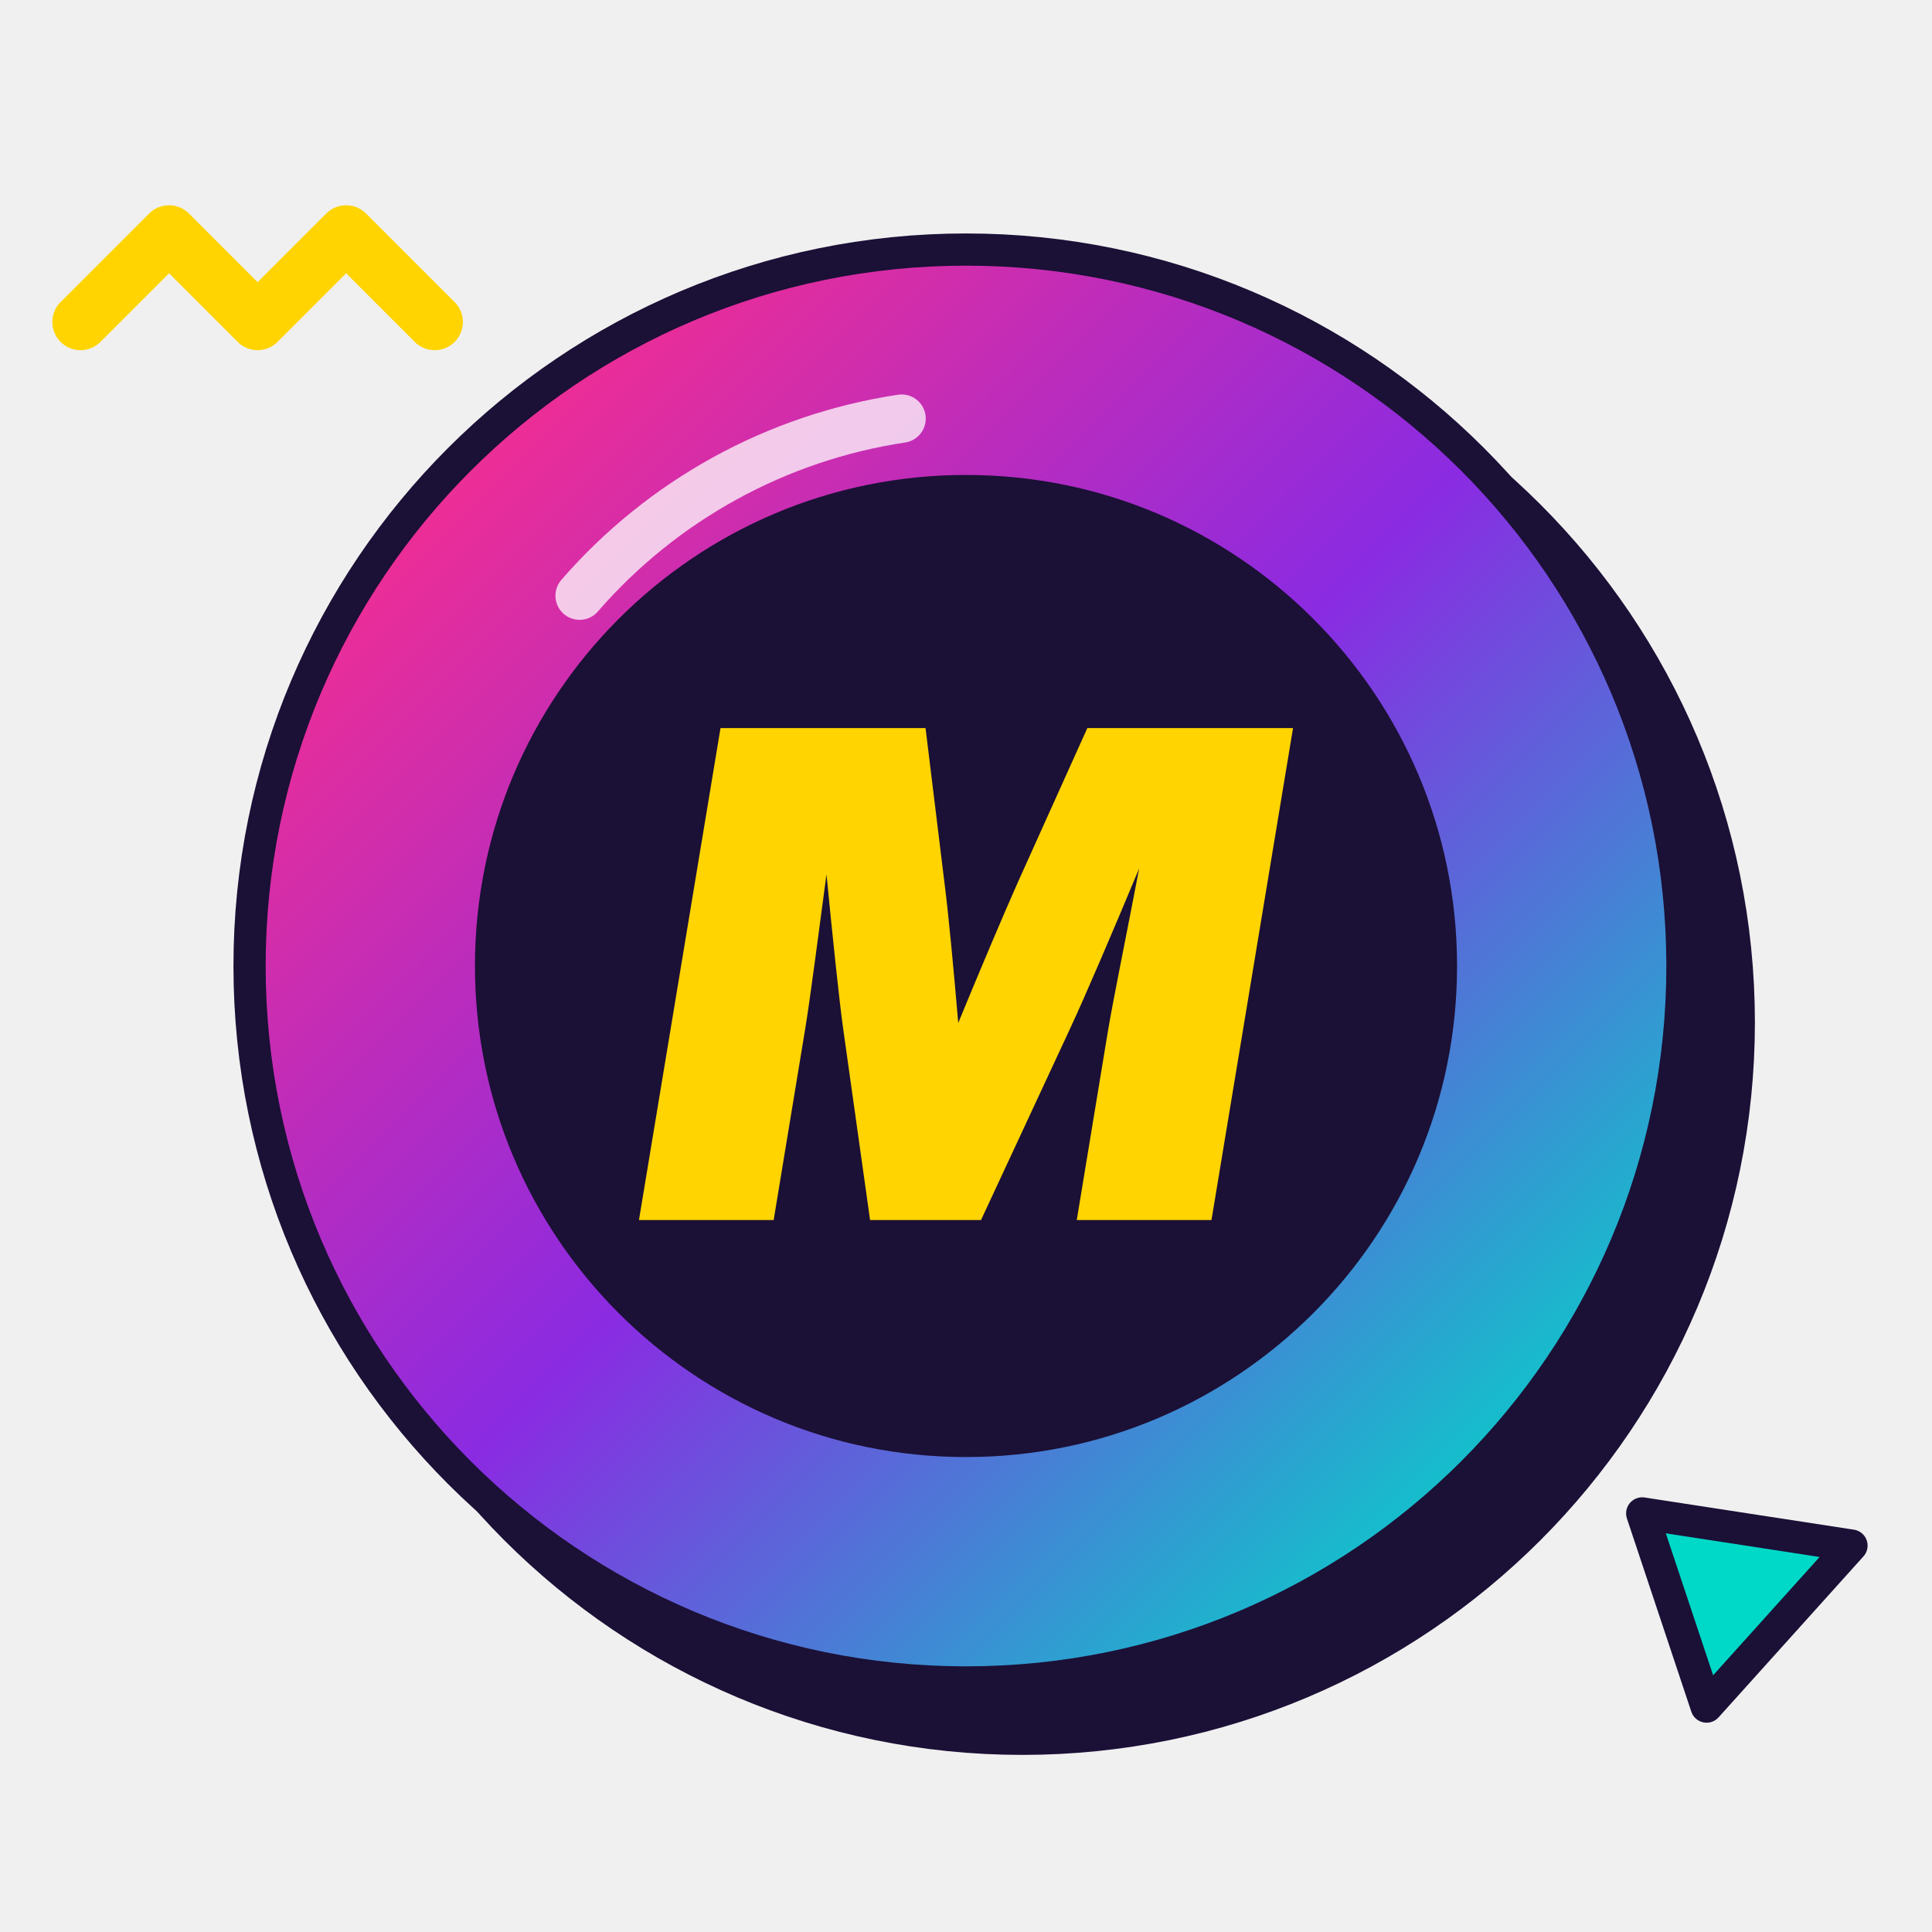
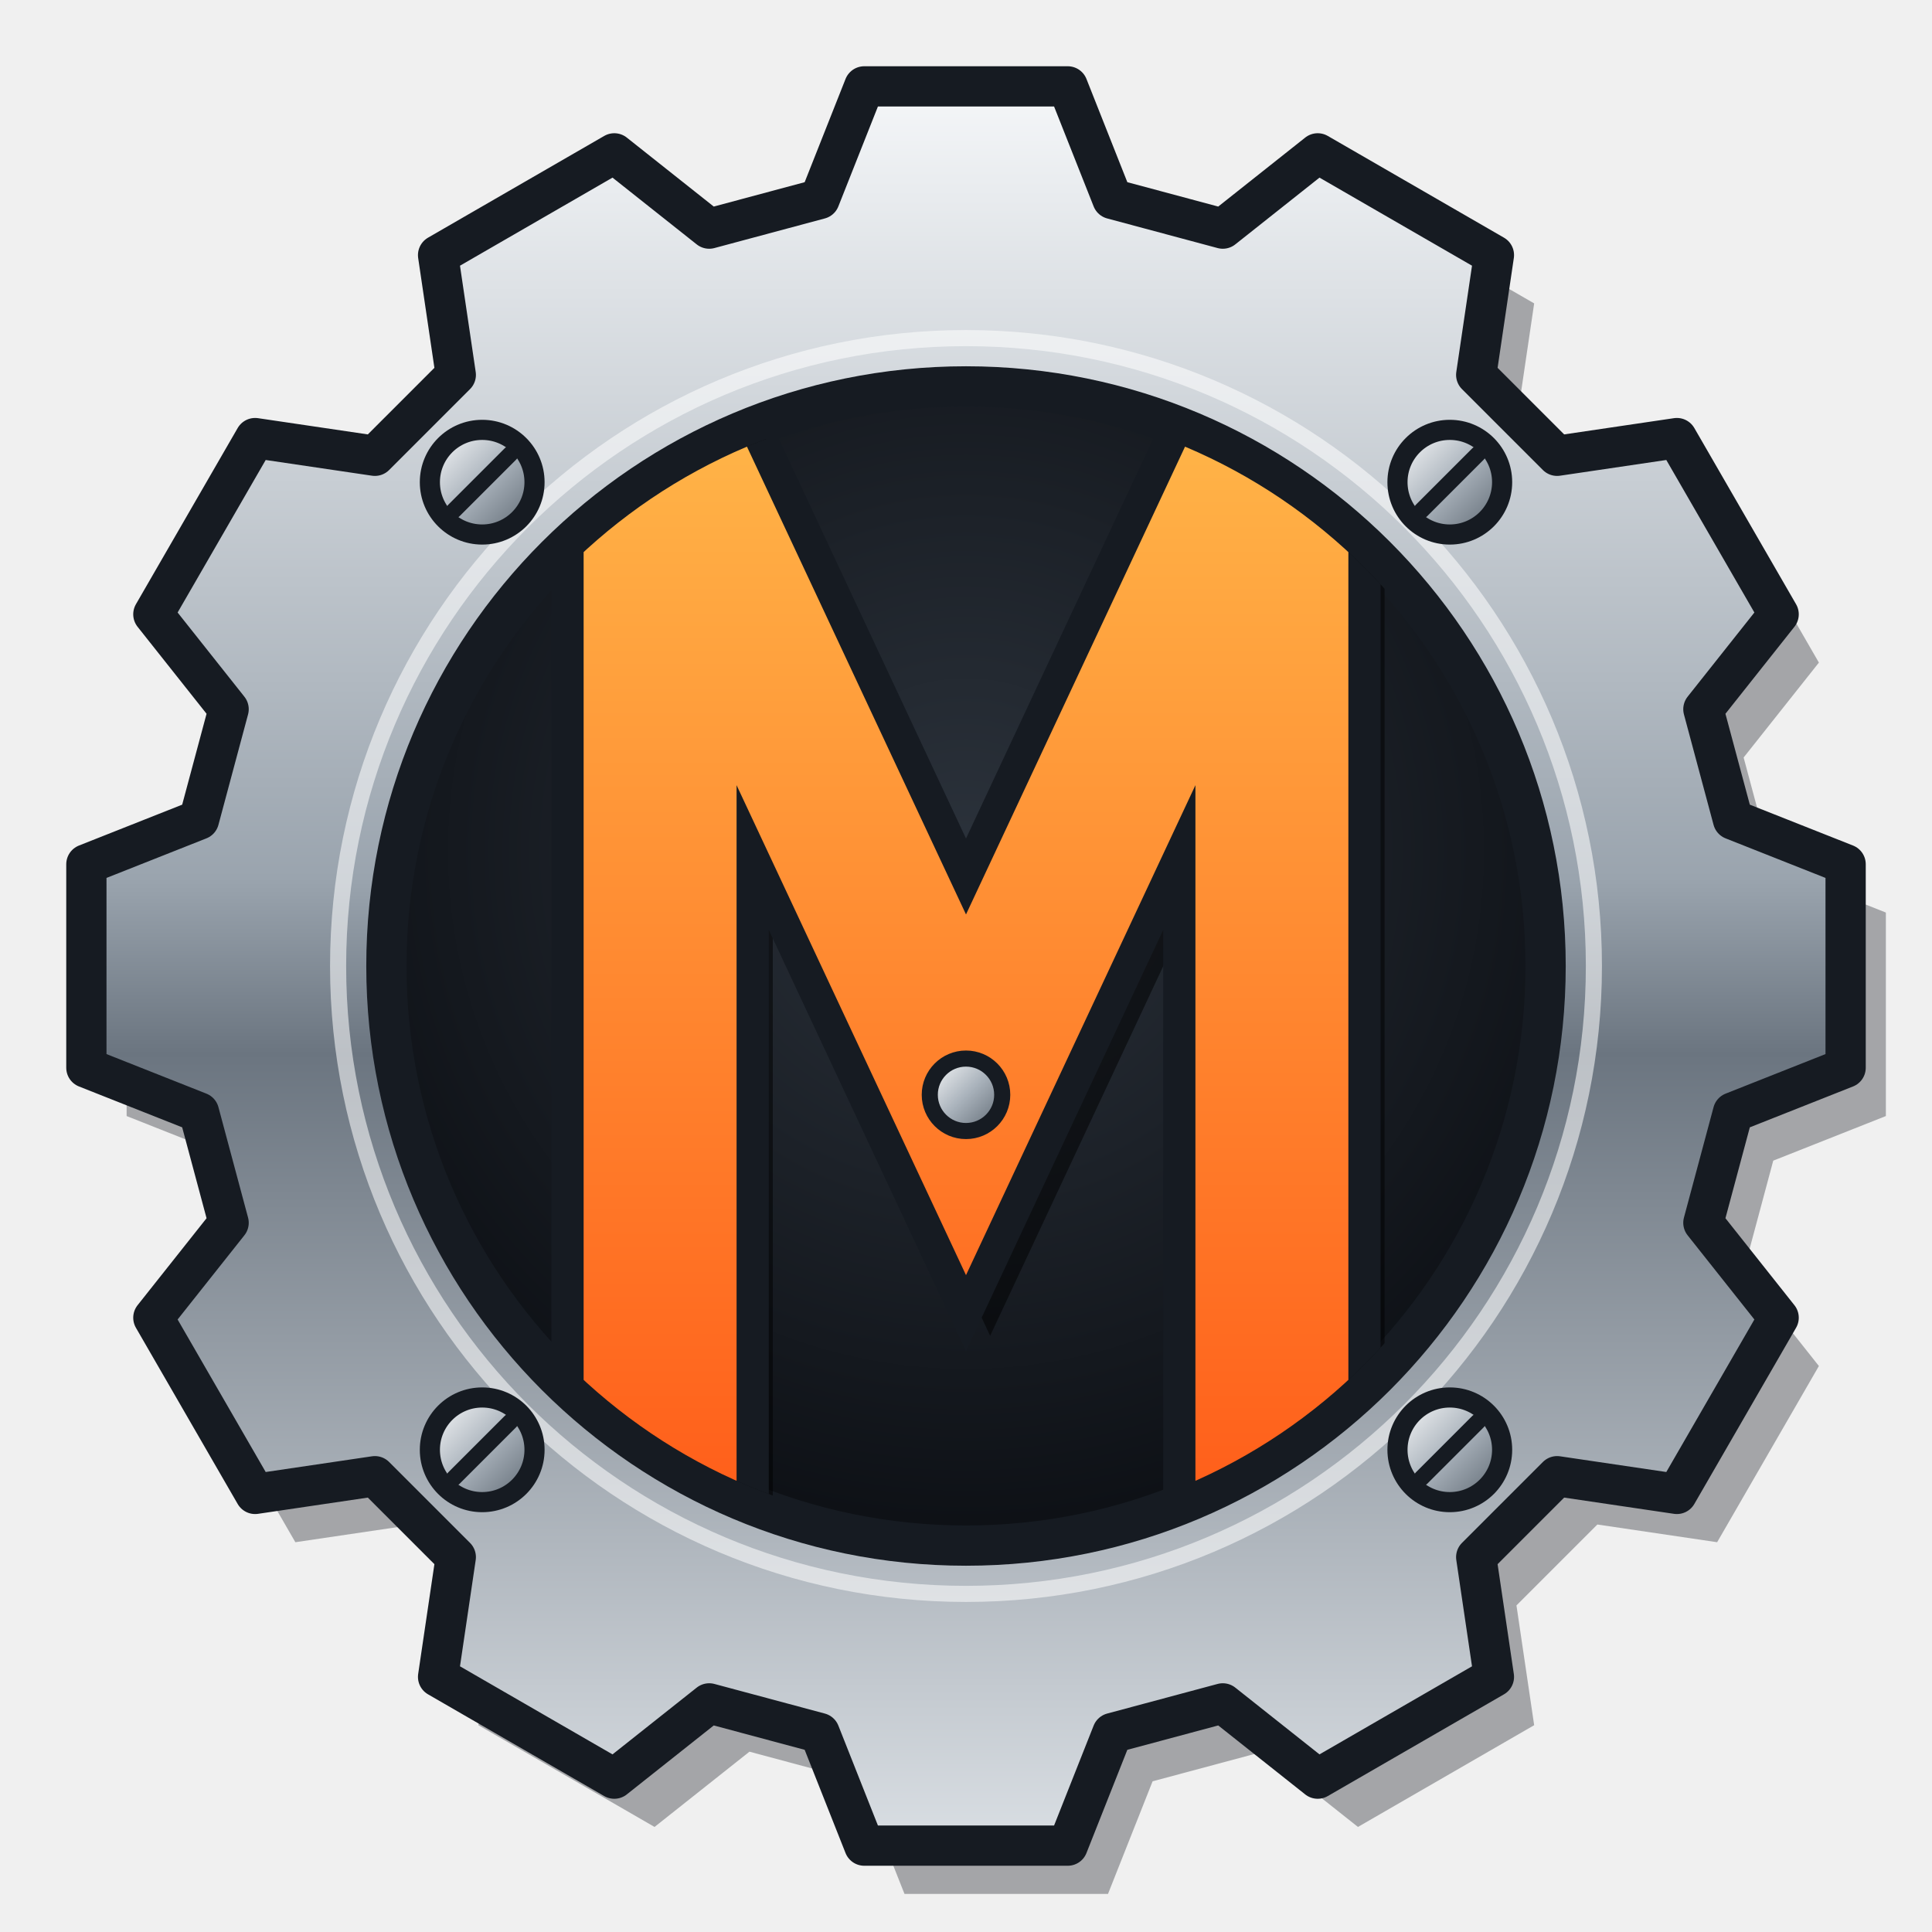
<svg xmlns="http://www.w3.org/2000/svg" viewBox="0 0 240 240" width="240" height="240" role="img" aria-label="Om">
  <defs>
-     <linearGradient id="g" x1="0" y1="0" x2="1" y2="1">
-       <stop offset="0" stop-color="#ff2e88" />
-       <stop offset=".5" stop-color="#8a2be2" />
-       <stop offset="1" stop-color="#00d9c8" />
+     <linearGradient id="steel" x1="0" y1="0" x2="0" y2="1">
+       <stop offset="0" stop-color="#f4f6f8" />
+       <stop offset=".45" stop-color="#9aa4ae" />
+       <stop offset=".55" stop-color="#6b7580" />
+       <stop offset="1" stop-color="#d9dee3" />
+     </linearGradient>
+     <linearGradient id="steel2" x1="0" y1="0" x2="1" y2="1">
+       <stop offset="0" stop-color="#ffffff" />
+       <stop offset=".5" stop-color="#aab3bc" />
+       <stop offset="1" stop-color="#5a646e" />
+     </linearGradient>
+     <radialGradient id="pit" cx=".5" cy=".4" r=".6">
+       <stop offset="0" stop-color="#2b323b" />
+       <stop offset="1" stop-color="#0d1015" />
+     </radialGradient>
+     <linearGradient id="hot" x1="0" y1="0" x2="0" y2="1">
+       <stop offset="0" stop-color="#ffb347" />
+       <stop offset="1" stop-color="#ff5e1a" />
    </linearGradient>
  </defs>
  <g>
-     <path d="M10 40l11 -11 11 11 11 -11 11 11" fill="none" stroke="#ffd400" stroke-width="7" stroke-linecap="round" stroke-linejoin="round" />
-     <path d="M204 188l26 4 -18 20z" fill="#00d9c8" stroke="#1b1036" stroke-width="4" stroke-linejoin="round" />
-     <circle cx="120" cy="120" r="60" fill="#1b1036" />
-     <circle cx="127" cy="127" r="74" fill="none" stroke="#1b1036" stroke-width="34" />
-     <circle cx="120" cy="120" r="74" fill="none" stroke="#1b1036" stroke-width="34" />
-     <circle cx="120" cy="120" r="74" fill="none" stroke="url(#g)" stroke-width="26" />
-     <path d="M72 74a66 66 0 0 1 40 -22" fill="none" stroke="#fff" stroke-opacity=".75" stroke-width="6" stroke-linecap="round" />
-     <path transform="translate(85.66 157.56)" d="M-0.287 0.0H16.447L20.344 -23.625C21.0 -27.562 21.984 -35.355 23.01 -42.943C23.748 -35.438 24.527 -27.768 25.102 -23.625L28.424 0.0H42.205L53.197 -23.625C55.207 -27.932 58.652 -36.012 61.852 -43.682C60.375 -35.93 58.693 -27.727 57.996 -23.625L54.1 0.0H70.834L80.965 -61.113H55.412L46.799 -42.0C44.953 -37.857 41.959 -30.762 39.375 -24.486C38.842 -30.762 38.186 -37.857 37.652 -42.0L35.314 -61.113H9.844Z" fill="#1b1036" />
-     <path transform="translate(79.66 151.56)" d="M-0.287 0.0H16.447L20.344 -23.625C21.0 -27.562 21.984 -35.355 23.01 -42.943C23.748 -35.438 24.527 -27.768 25.102 -23.625L28.424 0.0H42.205L53.197 -23.625C55.207 -27.932 58.652 -36.012 61.852 -43.682C60.375 -35.93 58.693 -27.727 57.996 -23.625L54.1 0.0H70.834L80.965 -61.113H55.412L46.799 -42.0C44.953 -37.857 41.959 -30.762 39.375 -24.486C38.842 -30.762 38.186 -37.857 37.652 -42.0L35.314 -61.113H9.844Z" fill="#ffd400" stroke="#1b1036" stroke-width="5" stroke-linejoin="round" paint-order="stroke" />
+     <path d="M220.28 107.82 L234.27 113.36 L234.27 138.64 L220.28 144.18 L216.60 157.90 L225.95 169.69 L213.31 191.58 L198.43 189.38 L188.38 199.43 L190.58 214.31 L168.69 226.95 L156.90 217.60 L143.18 221.28 L137.64 235.27 L112.36 235.27 L106.82 221.28 L93.10 217.60 L81.31 226.95 L59.42 214.31 L61.62 199.43 L51.57 189.38 L36.69 191.58 L24.05 169.69 L33.40 157.90 L29.72 144.18 L15.73 138.64 L15.73 113.36 L29.72 107.82 L33.40 94.10 L24.05 82.31 L36.69 60.42 L51.57 62.62 L61.62 52.57 L59.42 37.69 L81.31 25.05 L93.10 34.40 L106.82 30.72 L112.36 16.73 L137.64 16.73 L143.18 30.72 L156.90 34.40 L168.69 25.05 L190.58 37.69 L188.38 52.57 L198.43 62.62 L213.31 60.42 L225.95 82.31 L216.60 94.10Z" fill="#161b22" opacity=".35" />
+     <path d="M215.28 101.82 L229.27 107.36 L229.27 132.64 L215.28 138.18 L211.60 151.90 L220.95 163.69 L208.31 185.58 L193.43 183.38 L183.38 193.43 L185.58 208.31 L163.69 220.95 L151.90 211.60 L138.18 215.28 L132.64 229.27 L107.36 229.27 L101.82 215.28 L88.10 211.60 L76.31 220.95 L54.42 208.31 L56.62 193.43 L46.57 183.38 L31.69 185.58 L19.05 163.69 L28.40 151.90 L24.72 138.18 L10.73 132.64 L10.73 107.36 L24.72 101.82 L28.40 88.10 L19.05 76.31 L31.69 54.42 L46.57 56.62 L56.62 46.57 L54.42 31.69 L76.31 19.05 L88.10 28.40 L101.82 24.72 L107.36 10.73 L132.64 10.73 L138.18 24.72 L151.90 28.40 L163.69 19.05 L185.58 31.69 L183.38 46.57 L193.43 56.62 L208.31 54.42 L220.95 76.31 L211.60 88.10Z" fill="url(#steel)" stroke="#161b22" stroke-width="5" stroke-linejoin="round" />
+     <circle cx="120" cy="120" r="78" fill="none" stroke="#ffffff" stroke-opacity=".55" stroke-width="2" />
+     <circle cx="120" cy="120" r="72" fill="url(#pit)" stroke="#161b22" stroke-width="5" />
+     <clipPath id="in">
+       <circle cx="120" cy="120" r="70" />
+     </clipPath>
+     <g clip-path="url(#in)">
+       <path d="M82 187.156V54.844L120 136L158 54.844V187.156" transform="translate(3 4)" fill="none" stroke="#000" stroke-opacity=".5" stroke-width="22" stroke-linejoin="miter" />
+       <path d="M82 187.156V54.844L120 136L158 54.844V187.156" fill="none" stroke="#161b22" stroke-width="27" stroke-linejoin="miter" stroke-miterlimit="10" />
+       <path d="M82 187.156V54.844L120 136L158 54.844V187.156" fill="none" stroke="url(#hot)" stroke-width="19" stroke-linejoin="miter" stroke-miterlimit="10" />
+     </g>
+     <circle cx="180.10" cy="180.10" r="6.5" fill="url(#steel2)" stroke="#161b22" stroke-width="2.5" />
+     <path d="M176.60 183.60L183.60 176.60" stroke="#161b22" stroke-width="2" stroke-linecap="round" />
+     <circle cx="59.90" cy="180.10" r="6.5" fill="url(#steel2)" stroke="#161b22" stroke-width="2.5" />
+     <path d="M56.40 183.60L63.40 176.60" stroke="#161b22" stroke-width="2" stroke-linecap="round" />
+     <circle cx="59.90" cy="59.90" r="6.5" fill="url(#steel2)" stroke="#161b22" stroke-width="2.5" />
+     <path d="M56.40 63.40L63.40 56.40" stroke="#161b22" stroke-width="2" stroke-linecap="round" />
+     <circle cx="180.10" cy="59.90" r="6.5" fill="url(#steel2)" stroke="#161b22" stroke-width="2.5" />
+     <path d="M176.60 63.40L183.60 56.40" stroke="#161b22" stroke-width="2" stroke-linecap="round" />
+     <circle cx="120" cy="136" r="4.5" fill="url(#steel2)" stroke="#161b22" stroke-width="2" />
  </g>
</svg>
